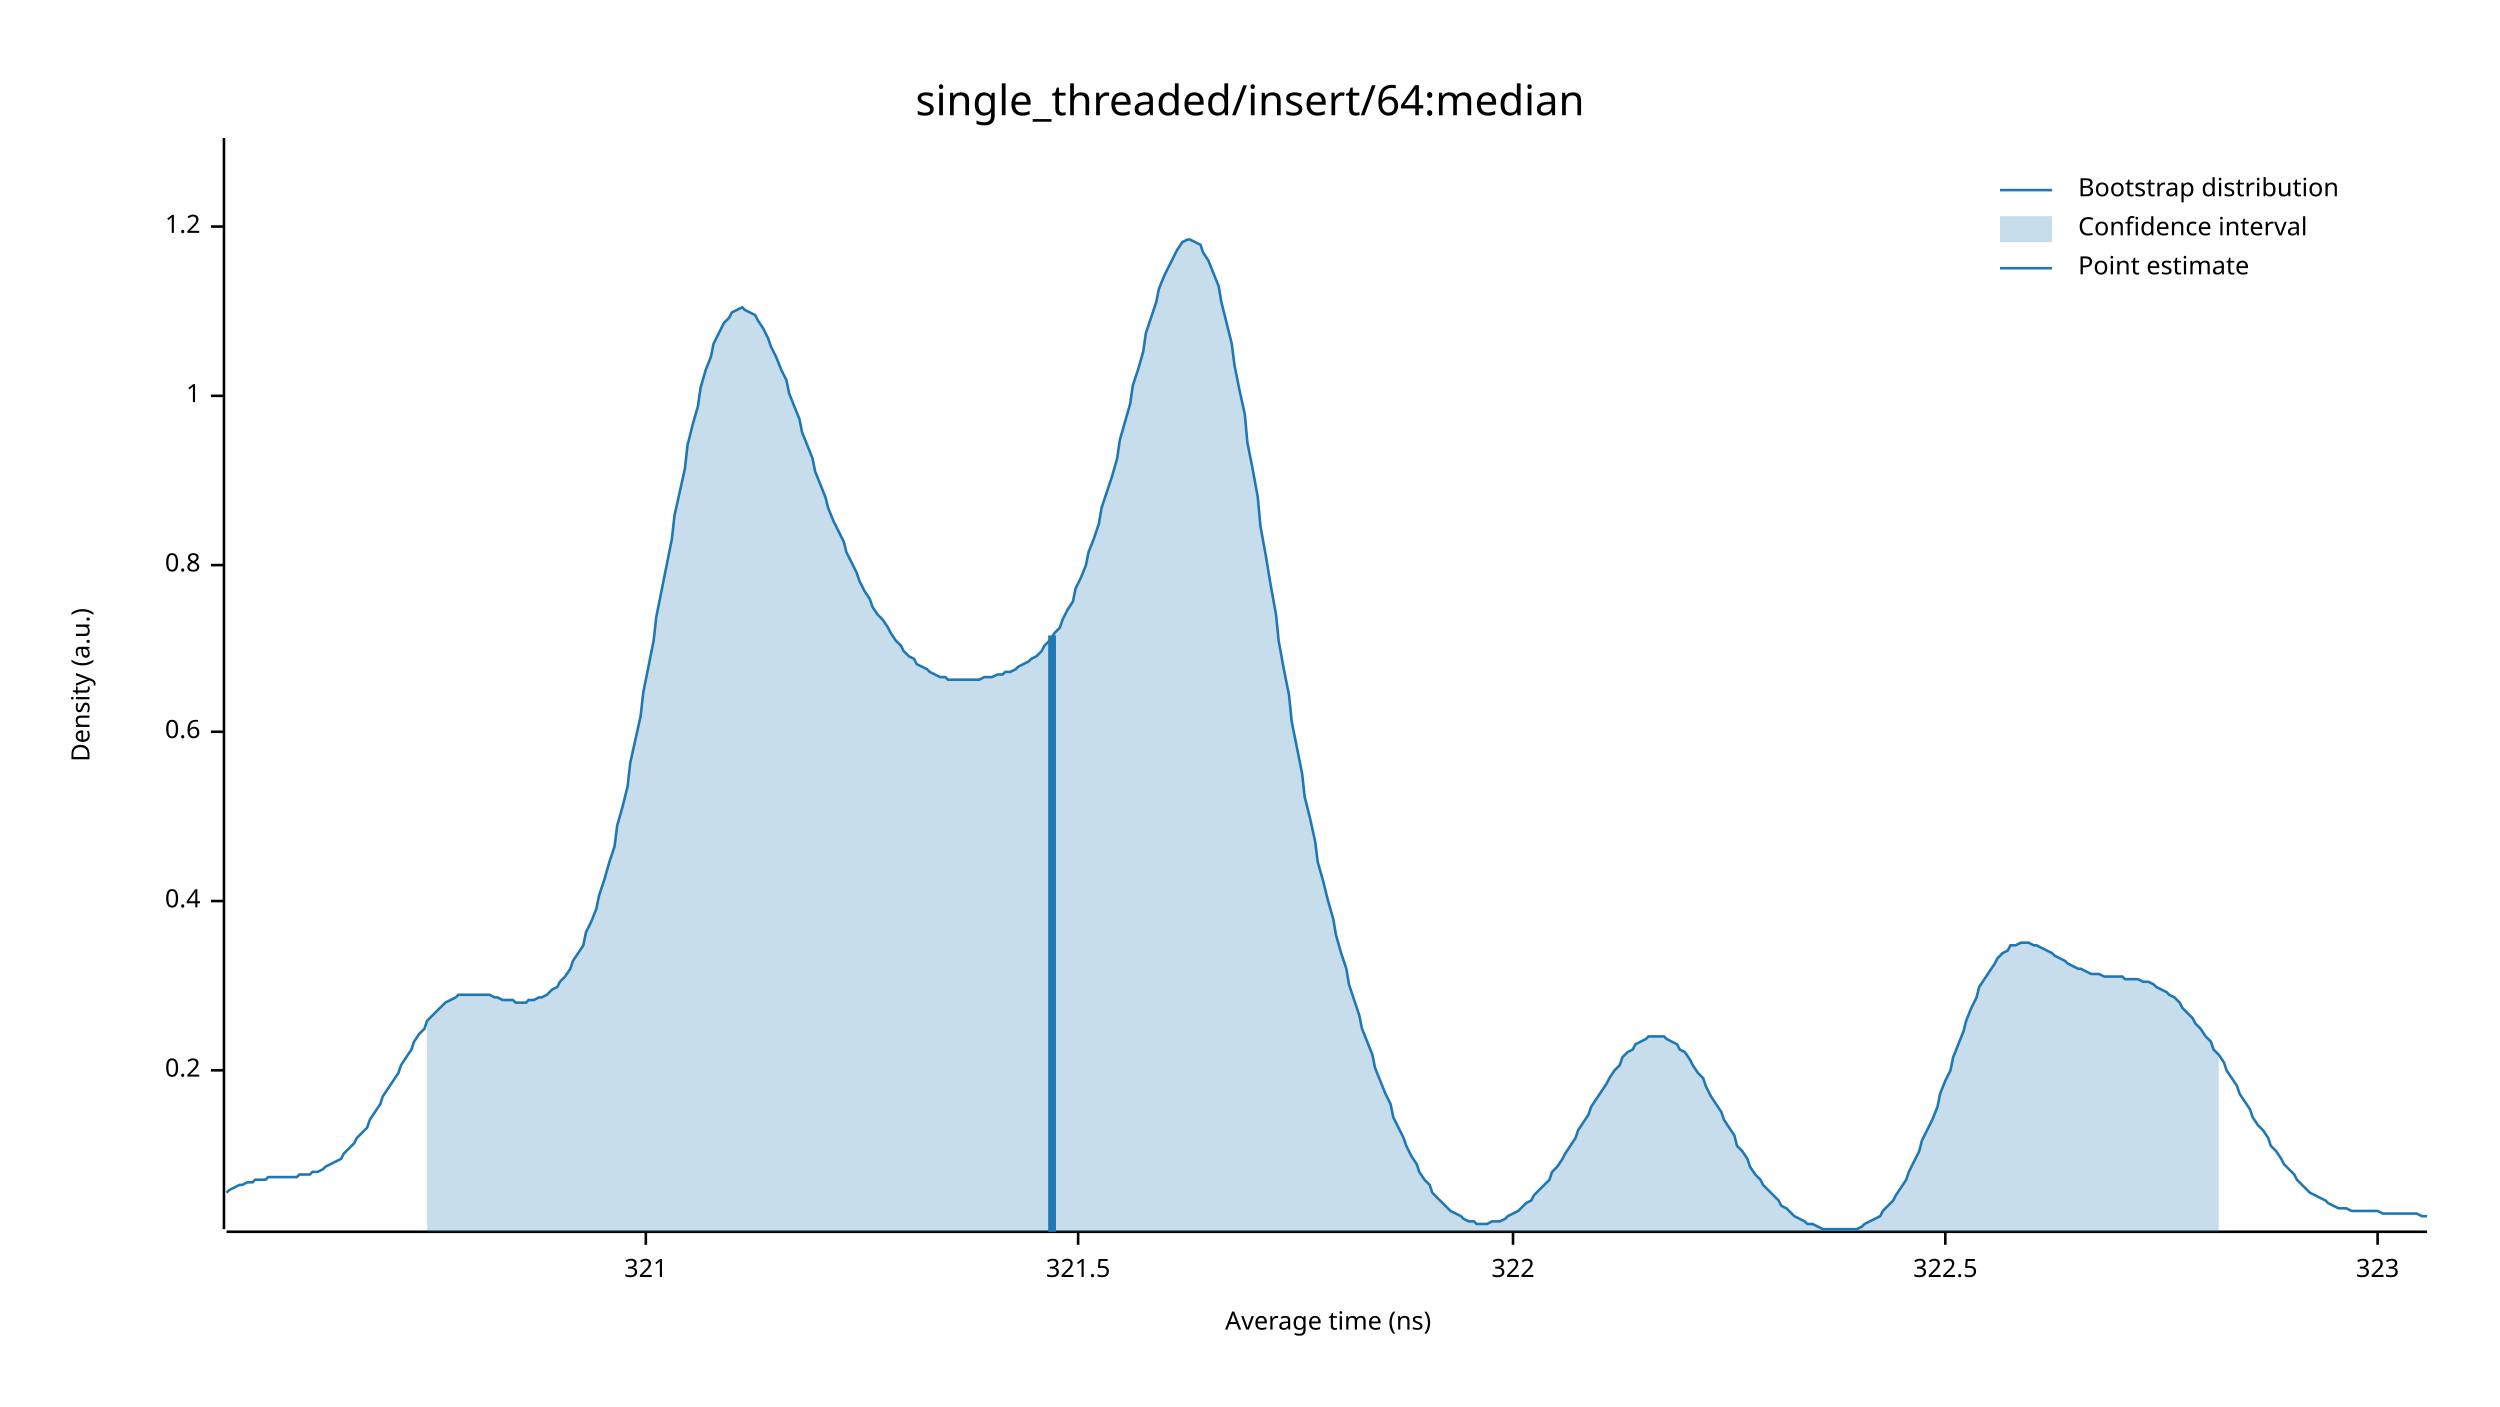
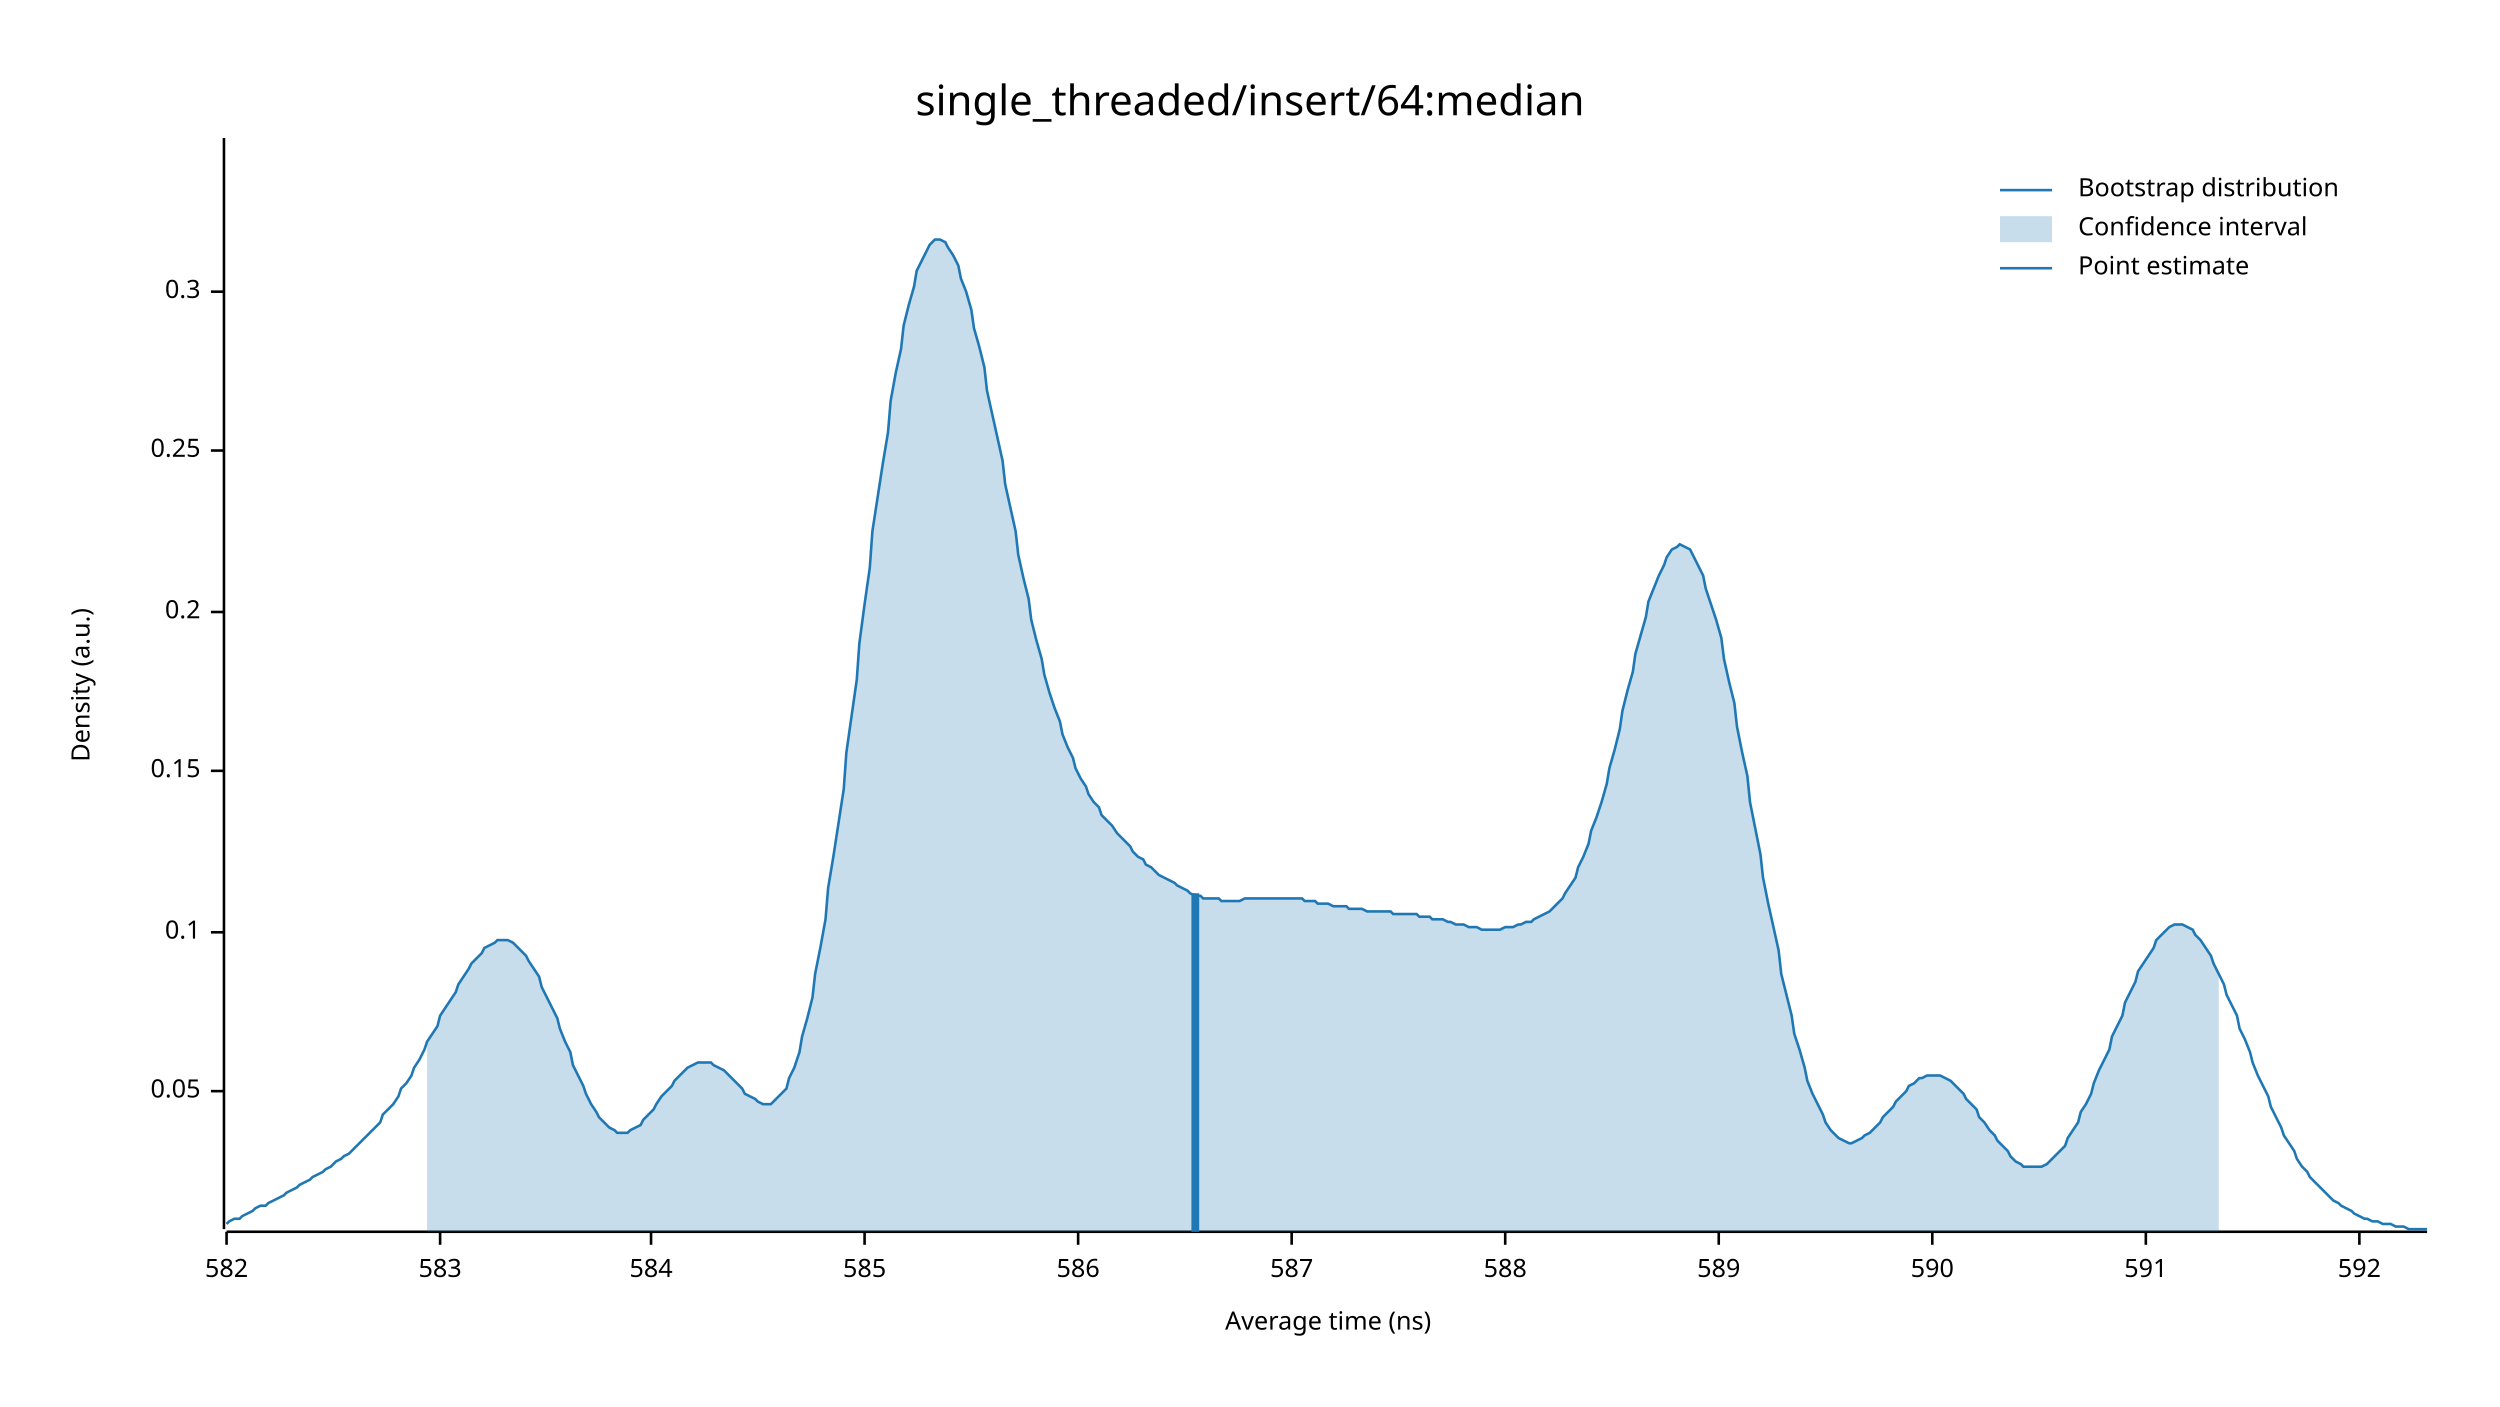
<svg xmlns="http://www.w3.org/2000/svg" width="960" height="540" viewBox="0 0 960 540">
  <text x="480" y="32" dy="0.76em" text-anchor="middle" font-family="sans-serif" font-size="16.129" opacity="1" fill="#000000">
single_threaded/insert/64:median
</text>
  <text x="27" y="263" dy="0.76em" text-anchor="middle" font-family="sans-serif" font-size="9.677" opacity="1" fill="#000000" transform="rotate(270, 27, 263)">
Density (a.u.)
</text>
  <text x="510" y="513" dy="-0.5ex" text-anchor="middle" font-family="sans-serif" font-size="9.677" opacity="1" fill="#000000">
Average time (ns)
</text>
  <polyline fill="none" opacity="1" stroke="#000000" stroke-width="1" points="86,53 86,472 " />
-   <text x="77" y="411" dy="0.5ex" text-anchor="end" font-family="sans-serif" font-size="9.677" opacity="1" fill="#000000">
+   <text x="77" y="419" dy="0.5ex" text-anchor="end" font-family="sans-serif" font-size="9.677" opacity="1" fill="#000000">
+ 0.05
+ </text>
+   <polyline fill="none" opacity="1" stroke="#000000" stroke-width="1" points="81,419 86,419 " />
+   <text x="77" y="358" dy="0.5ex" text-anchor="end" font-family="sans-serif" font-size="9.677" opacity="1" fill="#000000">
+ 0.1
+ </text>
+   <polyline fill="none" opacity="1" stroke="#000000" stroke-width="1" points="81,358 86,358 " />
+   <text x="77" y="296" dy="0.5ex" text-anchor="end" font-family="sans-serif" font-size="9.677" opacity="1" fill="#000000">
+ 0.15
+ </text>
+   <polyline fill="none" opacity="1" stroke="#000000" stroke-width="1" points="81,296 86,296 " />
+   <text x="77" y="235" dy="0.5ex" text-anchor="end" font-family="sans-serif" font-size="9.677" opacity="1" fill="#000000">
0.2
</text>
-   <polyline fill="none" opacity="1" stroke="#000000" stroke-width="1" points="81,411 86,411 " />
-   <text x="77" y="346" dy="0.5ex" text-anchor="end" font-family="sans-serif" font-size="9.677" opacity="1" fill="#000000">
- 0.4
+   <polyline fill="none" opacity="1" stroke="#000000" stroke-width="1" points="81,235 86,235 " />
+   <text x="77" y="173" dy="0.5ex" text-anchor="end" font-family="sans-serif" font-size="9.677" opacity="1" fill="#000000">
+ 0.25
</text>
-   <polyline fill="none" opacity="1" stroke="#000000" stroke-width="1" points="81,346 86,346 " />
-   <text x="77" y="281" dy="0.5ex" text-anchor="end" font-family="sans-serif" font-size="9.677" opacity="1" fill="#000000">
- 0.6
+   <polyline fill="none" opacity="1" stroke="#000000" stroke-width="1" points="81,173 86,173 " />
+   <text x="77" y="112" dy="0.5ex" text-anchor="end" font-family="sans-serif" font-size="9.677" opacity="1" fill="#000000">
+ 0.3
</text>
-   <polyline fill="none" opacity="1" stroke="#000000" stroke-width="1" points="81,281 86,281 " />
-   <text x="77" y="217" dy="0.5ex" text-anchor="end" font-family="sans-serif" font-size="9.677" opacity="1" fill="#000000">
- 0.8
+   <polyline fill="none" opacity="1" stroke="#000000" stroke-width="1" points="81,112 86,112 " />
+   <polyline fill="none" opacity="1" stroke="#000000" stroke-width="1" points="87,473 932,473 " />
+   <text x="87" y="483" dy="0.76em" text-anchor="middle" font-family="sans-serif" font-size="9.677" opacity="1" fill="#000000">
+ 582
</text>
-   <polyline fill="none" opacity="1" stroke="#000000" stroke-width="1" points="81,217 86,217 " />
-   <text x="77" y="152" dy="0.5ex" text-anchor="end" font-family="sans-serif" font-size="9.677" opacity="1" fill="#000000">
- 1
+   <polyline fill="none" opacity="1" stroke="#000000" stroke-width="1" points="87,473 87,478 " />
+   <text x="169" y="483" dy="0.76em" text-anchor="middle" font-family="sans-serif" font-size="9.677" opacity="1" fill="#000000">
+ 583
</text>
-   <polyline fill="none" opacity="1" stroke="#000000" stroke-width="1" points="81,152 86,152 " />
-   <text x="77" y="87" dy="0.5ex" text-anchor="end" font-family="sans-serif" font-size="9.677" opacity="1" fill="#000000">
- 1.2
+   <polyline fill="none" opacity="1" stroke="#000000" stroke-width="1" points="169,473 169,478 " />
+   <text x="250" y="483" dy="0.76em" text-anchor="middle" font-family="sans-serif" font-size="9.677" opacity="1" fill="#000000">
+ 584
</text>
-   <polyline fill="none" opacity="1" stroke="#000000" stroke-width="1" points="81,87 86,87 " />
-   <polyline fill="none" opacity="1" stroke="#000000" stroke-width="1" points="87,473 932,473 " />
-   <text x="248" y="483" dy="0.76em" text-anchor="middle" font-family="sans-serif" font-size="9.677" opacity="1" fill="#000000">
- 321
+   <polyline fill="none" opacity="1" stroke="#000000" stroke-width="1" points="250,473 250,478 " />
+   <text x="332" y="483" dy="0.76em" text-anchor="middle" font-family="sans-serif" font-size="9.677" opacity="1" fill="#000000">
+ 585
</text>
-   <polyline fill="none" opacity="1" stroke="#000000" stroke-width="1" points="248,473 248,478 " />
+   <polyline fill="none" opacity="1" stroke="#000000" stroke-width="1" points="332,473 332,478 " />
  <text x="414" y="483" dy="0.76em" text-anchor="middle" font-family="sans-serif" font-size="9.677" opacity="1" fill="#000000">
- 321.5
+ 586
</text>
  <polyline fill="none" opacity="1" stroke="#000000" stroke-width="1" points="414,473 414,478 " />
-   <text x="581" y="483" dy="0.76em" text-anchor="middle" font-family="sans-serif" font-size="9.677" opacity="1" fill="#000000">
- 322
+   <text x="496" y="483" dy="0.76em" text-anchor="middle" font-family="sans-serif" font-size="9.677" opacity="1" fill="#000000">
+ 587
</text>
-   <polyline fill="none" opacity="1" stroke="#000000" stroke-width="1" points="581,473 581,478 " />
-   <text x="747" y="483" dy="0.76em" text-anchor="middle" font-family="sans-serif" font-size="9.677" opacity="1" fill="#000000">
- 322.5
+   <polyline fill="none" opacity="1" stroke="#000000" stroke-width="1" points="496,473 496,478 " />
+   <text x="578" y="483" dy="0.76em" text-anchor="middle" font-family="sans-serif" font-size="9.677" opacity="1" fill="#000000">
+ 588
</text>
-   <polyline fill="none" opacity="1" stroke="#000000" stroke-width="1" points="747,473 747,478 " />
-   <text x="913" y="483" dy="0.76em" text-anchor="middle" font-family="sans-serif" font-size="9.677" opacity="1" fill="#000000">
- 323
+   <polyline fill="none" opacity="1" stroke="#000000" stroke-width="1" points="578,473 578,478 " />
+   <text x="660" y="483" dy="0.76em" text-anchor="middle" font-family="sans-serif" font-size="9.677" opacity="1" fill="#000000">
+ 589
</text>
-   <polyline fill="none" opacity="1" stroke="#000000" stroke-width="1" points="913,473 913,478 " />
-   <polyline fill="none" opacity="1" stroke="#1F78B4" stroke-width="1" points="87,458 88,457 90,456 92,455 93,455 95,454 97,454 98,453 100,453 102,453 103,452 105,452 107,452 109,452 110,452 112,452 114,452 115,451 117,451 119,451 120,450 122,450 124,449 125,448 127,447 129,446 131,445 132,443 134,441 136,439 137,437 139,435 141,433 142,430 144,427 146,424 147,421 149,418 151,415 153,412 154,409 156,406 158,403 159,400 161,397 163,395 164,392 166,390 168,388 169,387 171,385 173,384 175,383 176,382 178,382 180,382 181,382 183,382 185,382 186,382 188,382 190,383 191,383 193,384 195,384 197,384 198,385 200,385 202,385 203,384 205,384 207,383 208,383 210,382 212,380 214,379 215,377 217,375 219,372 220,369 222,366 224,363 225,358 227,354 229,349 230,344 232,338 234,331 236,325 237,317 239,310 241,302 242,293 244,284 246,275 247,266 249,256 251,246 252,237 254,227 256,217 258,207 259,198 261,189 263,180 264,171 266,163 268,156 269,149 271,142 273,137 274,132 276,128 278,124 280,122 281,120 283,119 285,118 286,119 288,120 290,121 291,123 293,126 295,130 296,133 298,137 300,142 302,146 303,151 305,156 307,161 308,166 310,171 312,176 313,181 315,186 317,191 318,195 320,200 322,204 324,208 325,212 327,216 329,220 330,223 332,227 334,230 335,233 337,236 339,238 341,241 342,243 344,246 346,248 347,250 349,252 351,253 352,255 354,256 356,257 357,258 359,259 361,260 363,260 364,261 366,261 368,261 369,261 371,261 373,261 374,261 376,261 378,260 379,260 381,260 383,259 385,259 386,258 388,258 390,257 391,256 393,255 395,254 396,253 398,252 400,250 401,248 403,246 405,243 407,241 408,238 410,234 412,231 413,226 415,222 417,217 418,212 420,207 422,201 423,195 425,189 427,183 429,176 430,169 432,162 434,155 435,148 437,142 439,135 440,128 442,122 444,116 445,111 447,106 449,102 451,98 452,96 454,93 456,92 457,92 459,93 461,94 462,97 464,100 466,105 468,110 469,116 471,124 473,132 474,140 476,150 478,159 479,170 481,180 483,191 484,202 486,213 488,225 490,236 491,246 493,257 495,267 496,277 498,287 500,297 501,306 503,314 505,323 506,331 508,338 510,346 512,353 513,359 515,366 517,372 518,378 520,384 522,390 523,395 525,400 527,405 528,410 530,415 532,420 534,424 535,429 537,433 539,437 540,440 542,444 544,447 545,450 547,453 549,455 550,458 552,460 554,462 556,464 557,465 559,466 561,467 562,468 564,469 566,469 567,470 569,470 571,470 573,469 574,469 576,469 578,468 579,467 581,466 583,465 584,464 586,462 588,461 589,459 591,457 593,455 595,453 596,450 598,448 600,445 601,443 603,440 605,437 606,434 608,431 610,428 611,425 613,422 615,419 617,416 618,414 620,411 622,409 623,406 625,404 627,403 628,401 630,400 632,399 633,398 635,398 637,398 639,398 640,399 642,400 644,401 645,403 647,404 649,407 650,409 652,412 654,414 655,417 657,421 659,424 661,427 662,430 664,433 666,436 667,440 669,442 671,445 672,448 674,451 676,453 677,455 679,457 681,459 683,461 684,463 686,464 688,466 689,467 691,468 693,469 694,470 696,470 698,471 700,472 701,472 703,472 705,472 706,472 708,472 710,472 711,472 713,472 715,471 716,470 718,469 720,468 722,467 723,465 725,463 727,461 728,459 730,456 732,453 733,450 735,446 737,442 738,438 740,434 742,430 744,425 745,420 747,415 749,411 750,406 752,401 754,396 755,392 757,387 759,383 760,379 762,376 764,373 766,370 767,368 769,366 771,365 772,363 774,363 776,362 777,362 779,362 781,363 782,363 784,364 786,365 788,366 789,367 791,368 793,369 794,370 796,371 798,372 799,372 801,373 803,374 804,374 806,374 808,375 810,375 811,375 813,375 815,375 816,376 818,376 820,376 821,376 823,377 825,377 827,378 828,379 830,380 832,381 833,382 835,383 837,385 838,387 840,389 842,391 843,393 845,395 847,398 849,400 850,403 852,405 854,408 855,411 857,414 859,417 860,420 862,423 864,426 865,429 867,432 869,434 871,437 872,440 874,442 876,445 877,447 879,449 881,451 882,453 884,455 886,457 887,458 889,459 891,460 893,461 894,462 896,463 898,464 899,464 901,464 903,465 904,465 906,465 908,465 909,465 911,465 913,465 915,466 916,466 918,466 920,466 921,466 923,466 925,466 926,466 928,466 930,467 932,467 " />
-   <polygon opacity="0.25" fill="#1F78B4" points="164,392 166,390 168,388 169,387 171,385 173,384 175,383 176,382 178,382 180,382 181,382 183,382 185,382 186,382 188,382 190,383 191,383 193,384 195,384 197,384 198,385 200,385 202,385 203,384 205,384 207,383 208,383 210,382 212,380 214,379 215,377 217,375 219,372 220,369 222,366 224,363 225,358 227,354 229,349 230,344 232,338 234,331 236,325 237,317 239,310 241,302 242,293 244,284 246,275 247,266 249,256 251,246 252,237 254,227 256,217 258,207 259,198 261,189 263,180 264,171 266,163 268,156 269,149 271,142 273,137 274,132 276,128 278,124 280,122 281,120 283,119 285,118 286,119 288,120 290,121 291,123 293,126 295,130 296,133 298,137 300,142 302,146 303,151 305,156 307,161 308,166 310,171 312,176 313,181 315,186 317,191 318,195 320,200 322,204 324,208 325,212 327,216 329,220 330,223 332,227 334,230 335,233 337,236 339,238 341,241 342,243 344,246 346,248 347,250 349,252 351,253 352,255 354,256 356,257 357,258 359,259 361,260 363,260 364,261 366,261 368,261 369,261 371,261 373,261 374,261 376,261 378,260 379,260 381,260 383,259 385,259 386,258 388,258 390,257 391,256 393,255 395,254 396,253 398,252 400,250 401,248 403,246 405,243 407,241 408,238 410,234 412,231 413,226 415,222 417,217 418,212 420,207 422,201 423,195 425,189 427,183 429,176 430,169 432,162 434,155 435,148 437,142 439,135 440,128 442,122 444,116 445,111 447,106 449,102 451,98 452,96 454,93 456,92 457,92 459,93 461,94 462,97 464,100 466,105 468,110 469,116 471,124 473,132 474,140 476,150 478,159 479,170 481,180 483,191 484,202 486,213 488,225 490,236 491,246 493,257 495,267 496,277 498,287 500,297 501,306 503,314 505,323 506,331 508,338 510,346 512,353 513,359 515,366 517,372 518,378 520,384 522,390 523,395 525,400 527,405 528,410 530,415 532,420 534,424 535,429 537,433 539,437 540,440 542,444 544,447 545,450 547,453 549,455 550,458 552,460 554,462 556,464 557,465 559,466 561,467 562,468 564,469 566,469 567,470 569,470 571,470 573,469 574,469 576,469 578,468 579,467 581,466 583,465 584,464 586,462 588,461 589,459 591,457 593,455 595,453 596,450 598,448 600,445 601,443 603,440 605,437 606,434 608,431 610,428 611,425 613,422 615,419 617,416 618,414 620,411 622,409 623,406 625,404 627,403 628,401 630,400 632,399 633,398 635,398 637,398 639,398 640,399 642,400 644,401 645,403 647,404 649,407 650,409 652,412 654,414 655,417 657,421 659,424 661,427 662,430 664,433 666,436 667,440 669,442 671,445 672,448 674,451 676,453 677,455 679,457 681,459 683,461 684,463 686,464 688,466 689,467 691,468 693,469 694,470 696,470 698,471 700,472 701,472 703,472 705,472 706,472 708,472 710,472 711,472 713,472 715,471 716,470 718,469 720,468 722,467 723,465 725,463 727,461 728,459 730,456 732,453 733,450 735,446 737,442 738,438 740,434 742,430 744,425 745,420 747,415 749,411 750,406 752,401 754,396 755,392 757,387 759,383 760,379 762,376 764,373 766,370 767,368 769,366 771,365 772,363 774,363 776,362 777,362 779,362 781,363 782,363 784,364 786,365 788,366 789,367 791,368 793,369 794,370 796,371 798,372 799,372 801,373 803,374 804,374 806,374 808,375 810,375 811,375 813,375 815,375 816,376 818,376 820,376 821,376 823,377 825,377 827,378 828,379 830,380 832,381 833,382 835,383 837,385 838,387 840,389 842,391 843,393 845,395 847,398 849,400 850,403 852,405 852,473 164,473 " />
-   <polyline fill="none" opacity="1" stroke="#1F78B4" stroke-width="3" points="404,473 404,244 " />
+   <polyline fill="none" opacity="1" stroke="#000000" stroke-width="1" points="660,473 660,478 " />
+   <text x="742" y="483" dy="0.76em" text-anchor="middle" font-family="sans-serif" font-size="9.677" opacity="1" fill="#000000">
+ 590
+ </text>
+   <polyline fill="none" opacity="1" stroke="#000000" stroke-width="1" points="742,473 742,478 " />
+   <text x="824" y="483" dy="0.76em" text-anchor="middle" font-family="sans-serif" font-size="9.677" opacity="1" fill="#000000">
+ 591
+ </text>
+   <polyline fill="none" opacity="1" stroke="#000000" stroke-width="1" points="824,473 824,478 " />
+   <text x="906" y="483" dy="0.76em" text-anchor="middle" font-family="sans-serif" font-size="9.677" opacity="1" fill="#000000">
+ 592
+ </text>
+   <polyline fill="none" opacity="1" stroke="#000000" stroke-width="1" points="906,473 906,478 " />
+   <polyline fill="none" opacity="1" stroke="#1F78B4" stroke-width="1" points="87,470 88,469 90,468 92,468 93,467 95,466 97,465 98,464 100,463 102,463 103,462 105,461 107,460 109,459 110,458 112,457 114,456 115,455 117,454 119,453 120,452 122,451 124,450 125,449 127,448 129,446 131,445 132,444 134,443 136,441 137,440 139,438 141,436 142,435 144,433 146,431 147,428 149,426 151,424 153,421 154,418 156,416 158,413 159,410 161,407 163,403 164,400 166,397 168,394 169,390 171,387 173,384 175,381 176,378 178,375 180,372 181,370 183,368 185,366 186,364 188,363 190,362 191,361 193,361 195,361 197,362 198,363 200,365 202,367 203,369 205,372 207,375 208,379 210,383 212,387 214,391 215,395 217,400 219,404 220,409 222,413 224,417 225,420 227,424 229,427 230,429 232,431 234,433 236,434 237,435 239,435 241,435 242,434 244,433 246,432 247,430 249,428 251,426 252,424 254,421 256,419 258,417 259,415 261,413 263,411 264,410 266,409 268,408 269,408 271,408 273,408 274,409 276,410 278,411 280,413 281,414 283,416 285,418 286,420 288,421 290,422 291,423 293,424 295,424 296,424 298,422 300,420 302,418 303,414 305,410 307,404 308,398 310,391 312,383 313,374 315,364 317,353 318,341 320,329 322,316 324,303 325,289 327,275 329,261 330,247 332,232 334,218 335,204 337,191 339,178 341,166 342,154 344,143 346,134 347,125 349,117 351,110 352,104 354,100 356,96 357,94 359,92 361,92 363,93 364,95 366,98 368,102 369,107 371,112 373,119 374,126 376,133 378,141 379,150 381,159 383,168 385,177 386,186 388,195 390,204 391,213 393,222 395,230 396,238 398,246 400,253 401,259 403,266 405,272 407,277 408,282 410,287 412,291 413,295 415,299 417,302 418,305 420,308 422,310 423,313 425,315 427,317 429,320 430,321 432,323 434,325 435,327 437,329 439,330 440,332 442,333 444,335 445,336 447,337 449,338 451,339 452,340 454,341 456,342 457,343 459,344 461,344 462,345 464,345 466,345 468,345 469,346 471,346 473,346 474,346 476,346 478,345 479,345 481,345 483,345 484,345 486,345 488,345 490,345 491,345 493,345 495,345 496,345 498,345 500,345 501,346 503,346 505,346 506,347 508,347 510,347 512,348 513,348 515,348 517,348 518,349 520,349 522,349 523,349 525,350 527,350 528,350 530,350 532,350 534,350 535,351 537,351 539,351 540,351 542,351 544,351 545,352 547,352 549,352 550,353 552,353 554,353 556,354 557,354 559,355 561,355 562,355 564,356 566,356 567,356 569,357 571,357 573,357 574,357 576,357 578,356 579,356 581,356 583,355 584,355 586,354 588,354 589,353 591,352 593,351 595,350 596,349 598,347 600,345 601,343 603,340 605,337 606,333 608,329 610,324 611,319 613,314 615,308 617,301 618,295 620,288 622,280 623,273 625,265 627,258 628,251 630,244 632,237 633,231 635,226 637,221 639,217 640,214 642,211 644,210 645,209 647,210 649,211 650,213 652,217 654,221 655,226 657,232 659,238 661,245 662,253 664,262 666,270 667,279 669,289 671,298 672,308 674,318 676,328 677,337 679,347 681,356 683,365 684,374 686,382 688,390 689,397 691,403 693,410 694,415 696,420 698,424 700,428 701,431 703,434 705,436 706,437 708,438 710,439 711,439 713,438 715,437 716,436 718,435 720,433 722,431 723,429 725,427 727,425 728,423 730,421 732,419 733,417 735,416 737,414 738,414 740,413 742,413 744,413 745,413 747,414 749,415 750,416 752,418 754,420 755,422 757,424 759,426 760,429 762,431 764,434 766,436 767,438 769,440 771,442 772,444 774,446 776,447 777,448 779,448 781,448 782,448 784,448 786,447 788,445 789,444 791,442 793,440 794,437 796,434 798,431 799,427 801,424 803,420 804,416 806,411 808,407 810,403 811,398 813,394 815,390 816,385 818,381 820,377 821,373 823,370 825,367 827,364 828,361 830,359 832,357 833,356 835,355 837,355 838,355 840,356 842,357 843,359 845,361 847,364 849,367 850,370 852,374 854,378 855,382 857,386 859,390 860,395 862,399 864,404 865,408 867,413 869,417 871,421 872,425 874,429 876,433 877,436 879,439 881,442 882,445 884,448 886,450 887,452 889,454 891,456 893,458 894,459 896,461 898,462 899,463 901,464 903,465 904,466 906,467 908,468 909,468 911,469 913,469 915,470 916,470 918,470 920,471 921,471 923,471 925,472 926,472 928,472 930,472 932,472 " />
+   <polygon opacity="0.25" fill="#1F78B4" points="164,400 166,397 168,394 169,390 171,387 173,384 175,381 176,378 178,375 180,372 181,370 183,368 185,366 186,364 188,363 190,362 191,361 193,361 195,361 197,362 198,363 200,365 202,367 203,369 205,372 207,375 208,379 210,383 212,387 214,391 215,395 217,400 219,404 220,409 222,413 224,417 225,420 227,424 229,427 230,429 232,431 234,433 236,434 237,435 239,435 241,435 242,434 244,433 246,432 247,430 249,428 251,426 252,424 254,421 256,419 258,417 259,415 261,413 263,411 264,410 266,409 268,408 269,408 271,408 273,408 274,409 276,410 278,411 280,413 281,414 283,416 285,418 286,420 288,421 290,422 291,423 293,424 295,424 296,424 298,422 300,420 302,418 303,414 305,410 307,404 308,398 310,391 312,383 313,374 315,364 317,353 318,341 320,329 322,316 324,303 325,289 327,275 329,261 330,247 332,232 334,218 335,204 337,191 339,178 341,166 342,154 344,143 346,134 347,125 349,117 351,110 352,104 354,100 356,96 357,94 359,92 361,92 363,93 364,95 366,98 368,102 369,107 371,112 373,119 374,126 376,133 378,141 379,150 381,159 383,168 385,177 386,186 388,195 390,204 391,213 393,222 395,230 396,238 398,246 400,253 401,259 403,266 405,272 407,277 408,282 410,287 412,291 413,295 415,299 417,302 418,305 420,308 422,310 423,313 425,315 427,317 429,320 430,321 432,323 434,325 435,327 437,329 439,330 440,332 442,333 444,335 445,336 447,337 449,338 451,339 452,340 454,341 456,342 457,343 459,344 461,344 462,345 464,345 466,345 468,345 469,346 471,346 473,346 474,346 476,346 478,345 479,345 481,345 483,345 484,345 486,345 488,345 490,345 491,345 493,345 495,345 496,345 498,345 500,345 501,346 503,346 505,346 506,347 508,347 510,347 512,348 513,348 515,348 517,348 518,349 520,349 522,349 523,349 525,350 527,350 528,350 530,350 532,350 534,350 535,351 537,351 539,351 540,351 542,351 544,351 545,352 547,352 549,352 550,353 552,353 554,353 556,354 557,354 559,355 561,355 562,355 564,356 566,356 567,356 569,357 571,357 573,357 574,357 576,357 578,356 579,356 581,356 583,355 584,355 586,354 588,354 589,353 591,352 593,351 595,350 596,349 598,347 600,345 601,343 603,340 605,337 606,333 608,329 610,324 611,319 613,314 615,308 617,301 618,295 620,288 622,280 623,273 625,265 627,258 628,251 630,244 632,237 633,231 635,226 637,221 639,217 640,214 642,211 644,210 645,209 647,210 649,211 650,213 652,217 654,221 655,226 657,232 659,238 661,245 662,253 664,262 666,270 667,279 669,289 671,298 672,308 674,318 676,328 677,337 679,347 681,356 683,365 684,374 686,382 688,390 689,397 691,403 693,410 694,415 696,420 698,424 700,428 701,431 703,434 705,436 706,437 708,438 710,439 711,439 713,438 715,437 716,436 718,435 720,433 722,431 723,429 725,427 727,425 728,423 730,421 732,419 733,417 735,416 737,414 738,414 740,413 742,413 744,413 745,413 747,414 749,415 750,416 752,418 754,420 755,422 757,424 759,426 760,429 762,431 764,434 766,436 767,438 769,440 771,442 772,444 774,446 776,447 777,448 779,448 781,448 782,448 784,448 786,447 788,445 789,444 791,442 793,440 794,437 796,434 798,431 799,427 801,424 803,420 804,416 806,411 808,407 810,403 811,398 813,394 815,390 816,385 818,381 820,377 821,373 823,370 825,367 827,364 828,361 830,359 832,357 833,356 835,355 837,355 838,355 840,356 842,357 843,359 845,361 847,364 849,367 850,370 852,374 852,473 164,473 " />
+   <polyline fill="none" opacity="1" stroke="#1F78B4" stroke-width="3" points="459,473 459,343 " />
  <text x="798" y="68" dy="0.76em" text-anchor="start" font-family="sans-serif" font-size="9.677" opacity="1" fill="#000000">
Bootstrap distribution
</text>
  <text x="798" y="83" dy="0.76em" text-anchor="start" font-family="sans-serif" font-size="9.677" opacity="1" fill="#000000">
Confidence interval
</text>
  <text x="798" y="98" dy="0.76em" text-anchor="start" font-family="sans-serif" font-size="9.677" opacity="1" fill="#000000">
Point estimate
</text>
  <polyline fill="none" opacity="1" stroke="#1F78B4" stroke-width="1" points="768,73 788,73 " />
  <rect x="768" y="83" width="20" height="10" opacity="0.25" fill="#1F78B4" stroke="none" />
  <polyline fill="none" opacity="1" stroke="#1F78B4" stroke-width="1" points="768,103 788,103 " />
</svg>
